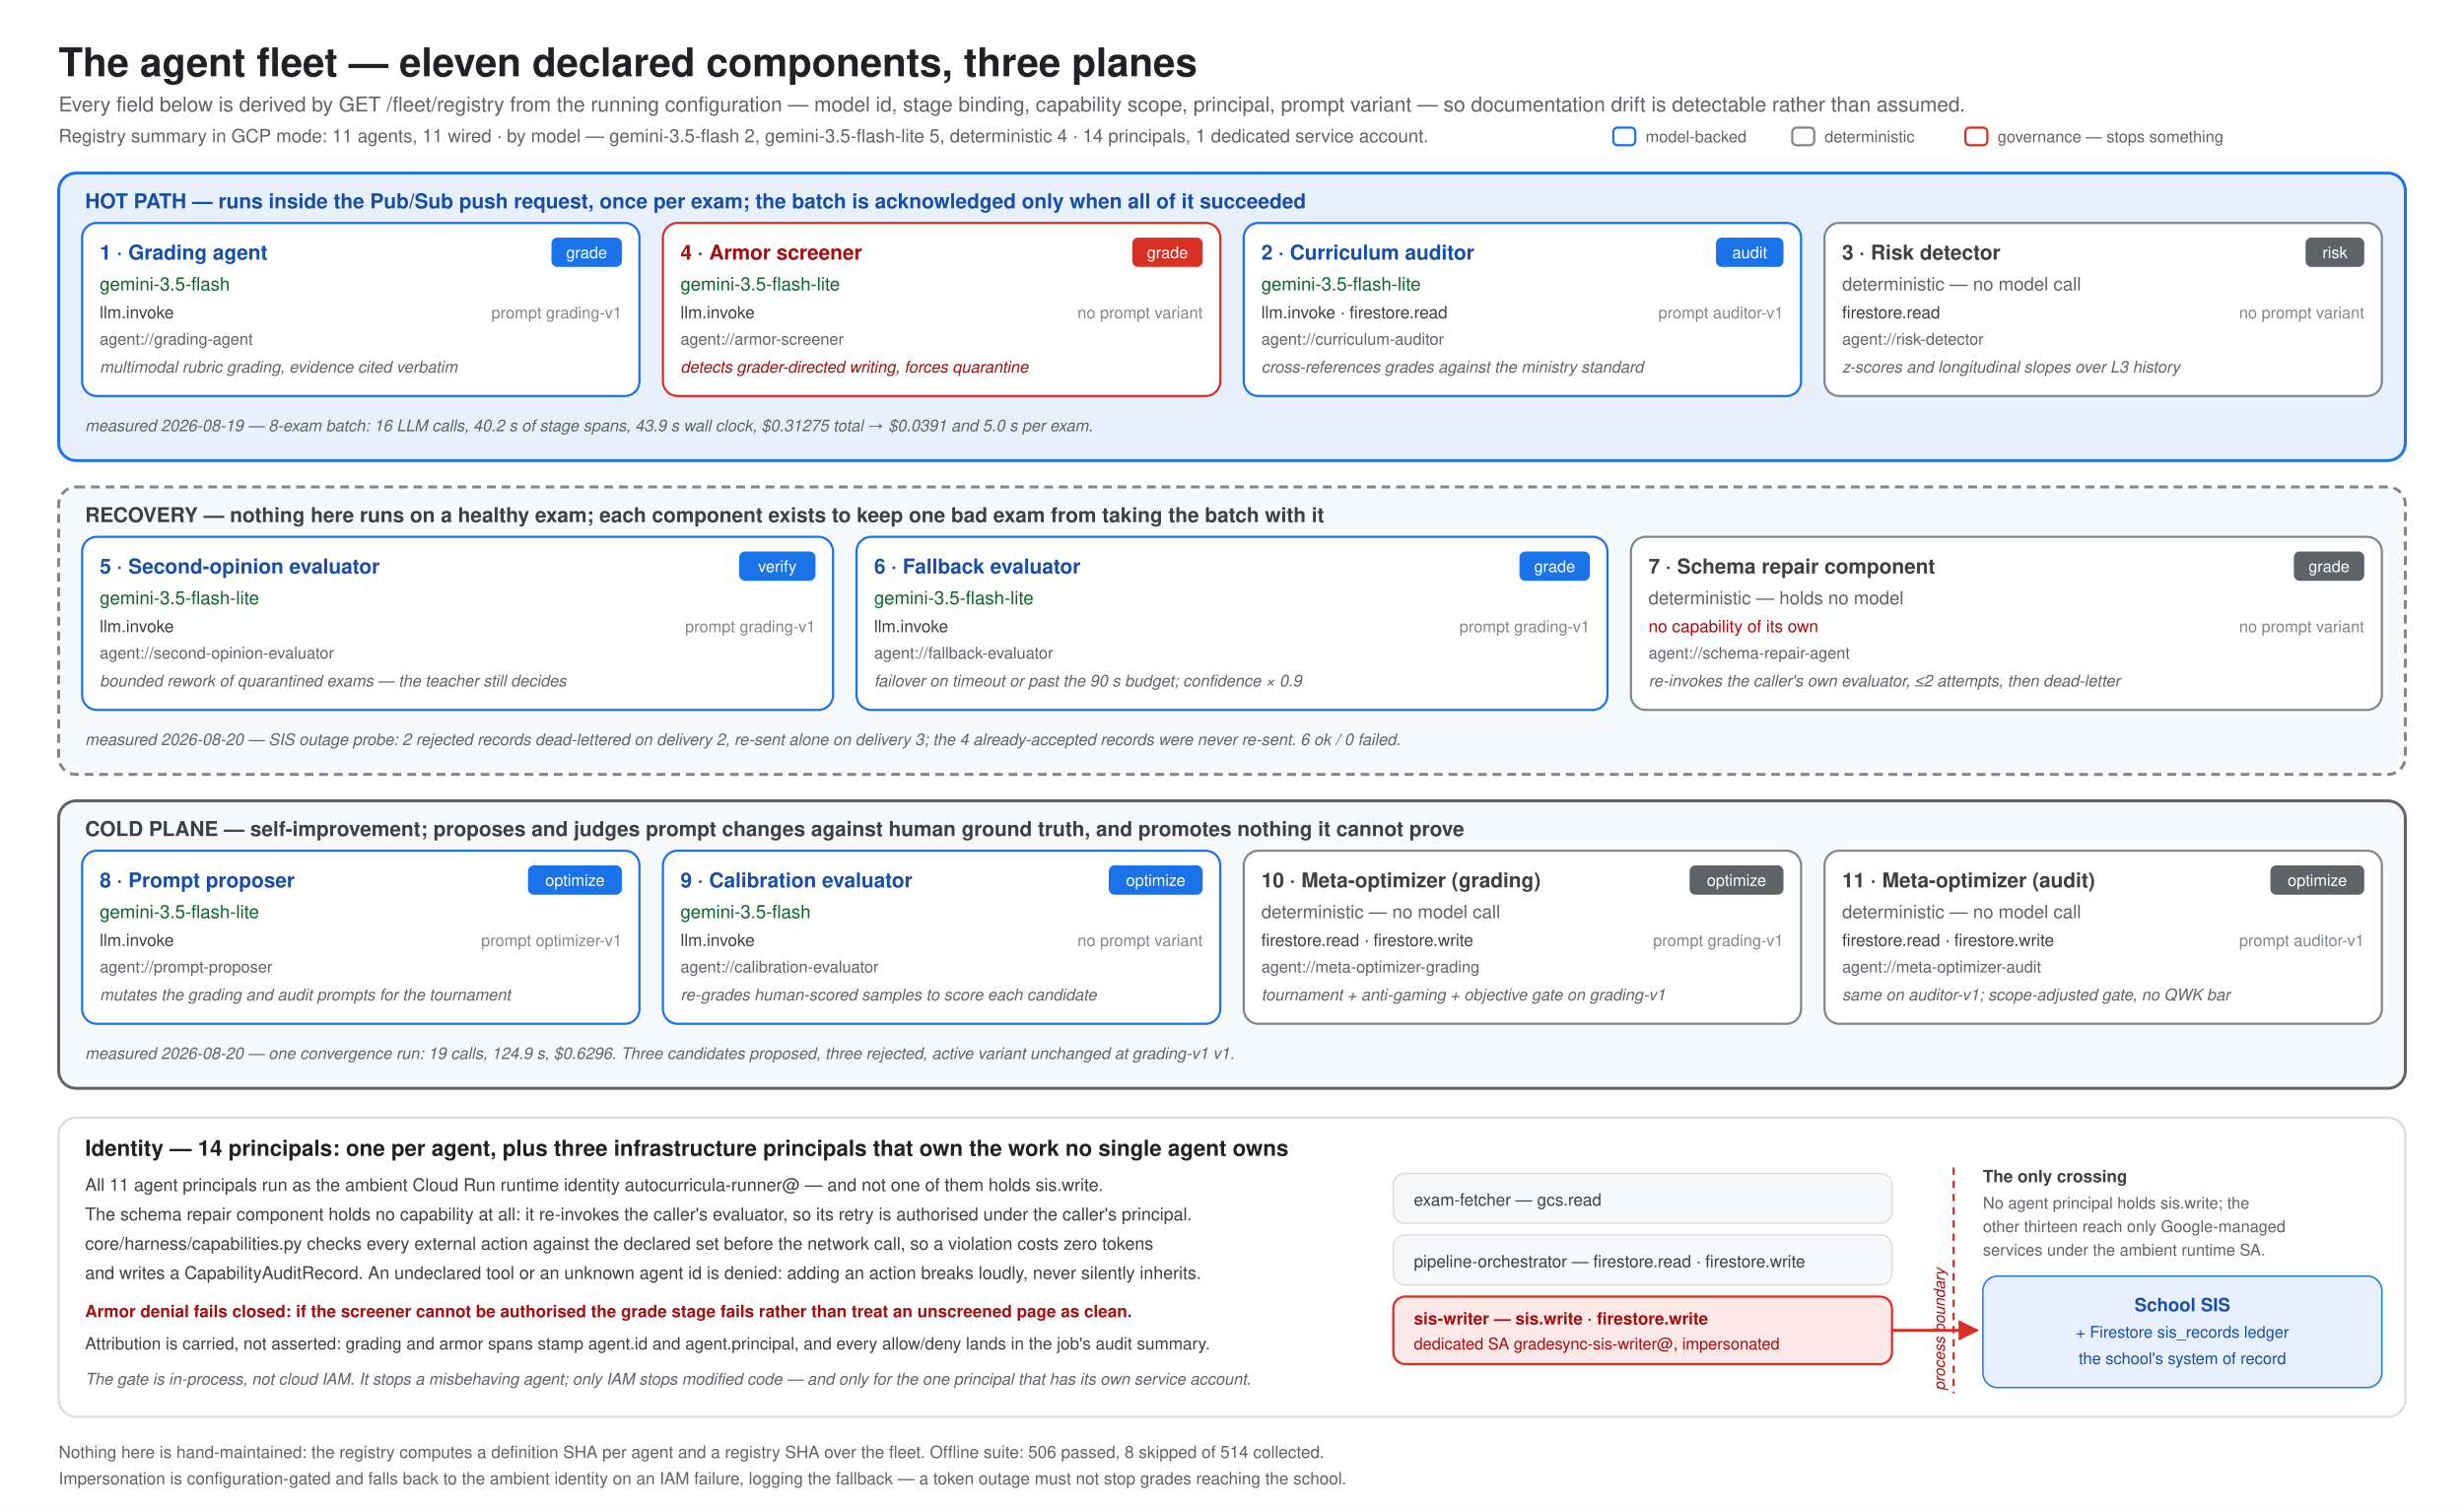
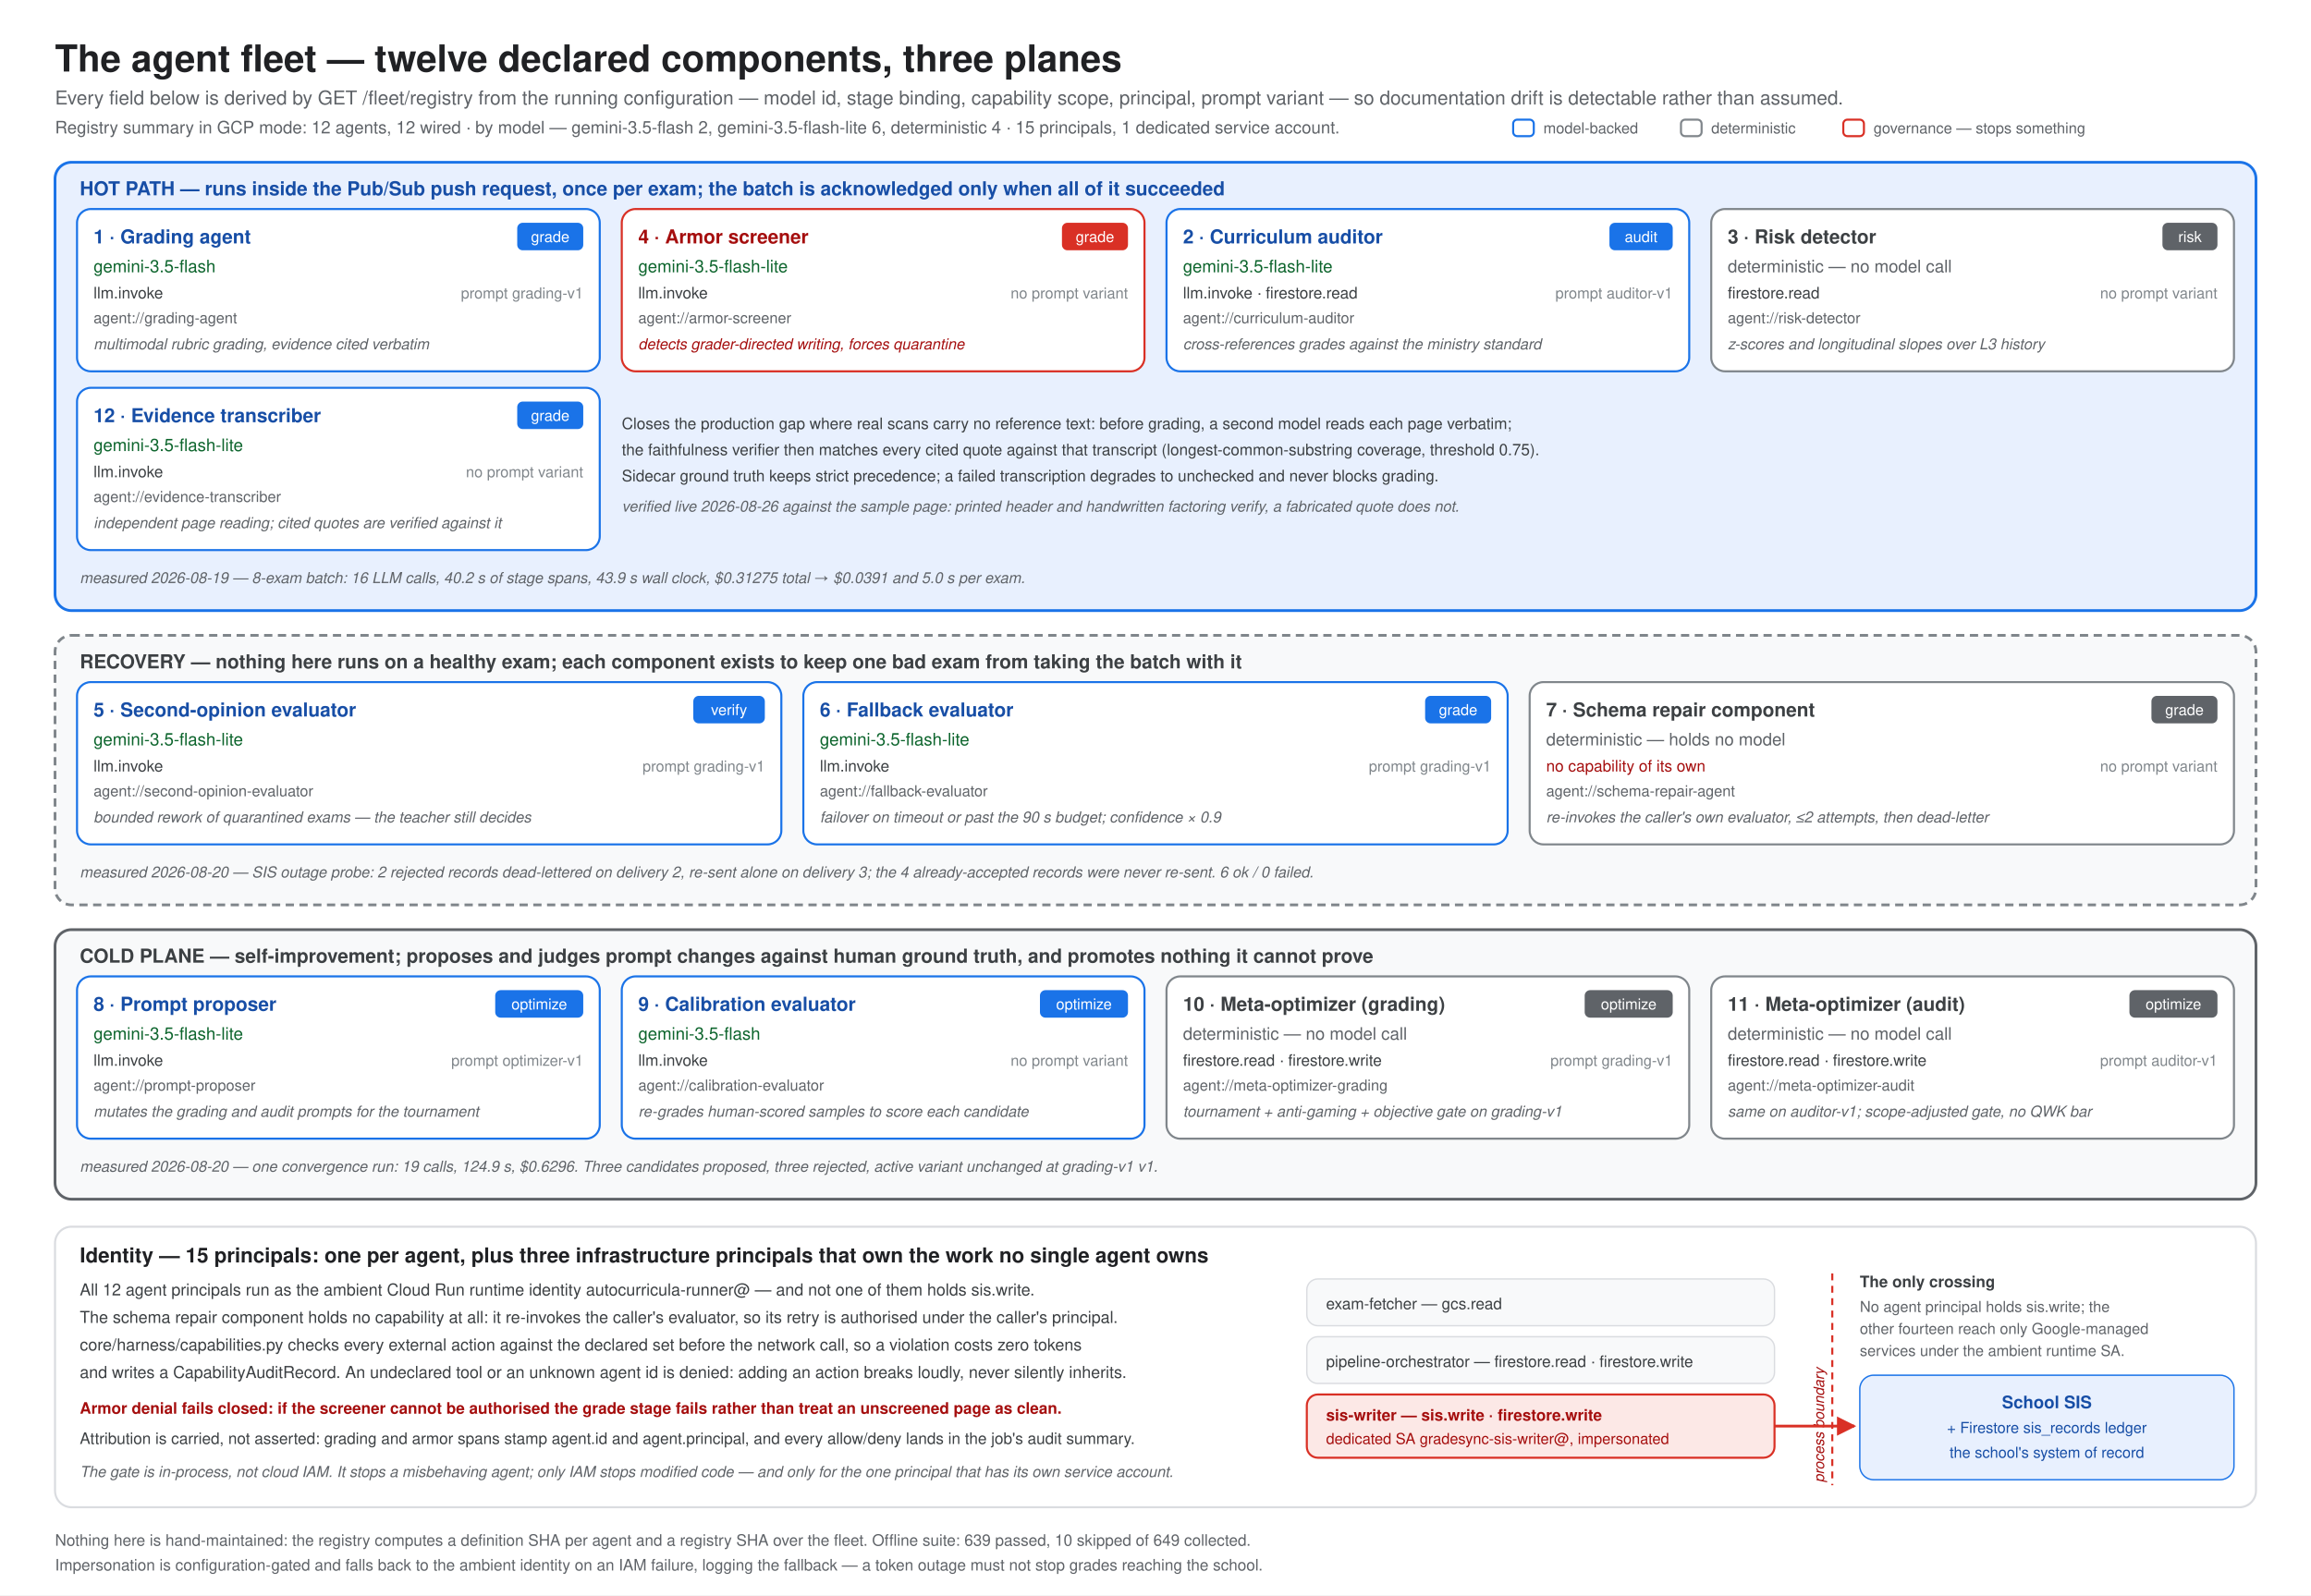
- <svg xmlns="http://www.w3.org/2000/svg" viewBox="0 0 1680 1030" font-family="Helvetica, Arial, sans-serif">
+ <svg xmlns="http://www.w3.org/2000/svg" viewBox="0 0 1680 1160" font-family="Helvetica, Arial, sans-serif">
  <defs>
    <marker id="arr" viewBox="0 0 10 10" refX="9" refY="5" markerWidth="7" markerHeight="7" orient="auto-start-reverse">
      <path d="M0 0 L10 5 L0 10 z" fill="#5f6368" />
    </marker>
    <marker id="arrr" viewBox="0 0 10 10" refX="9" refY="5" markerWidth="7" markerHeight="7" orient="auto-start-reverse">
      <path d="M0 0 L10 5 L0 10 z" fill="#d93025" />
    </marker>
  </defs>
-   <rect width="1680" height="1030" fill="#ffffff" />
-   <text x="40" y="52" font-size="27" font-weight="bold" fill="#202124">The agent fleet — eleven declared components, three planes</text>
+   <rect width="1680" height="1160" fill="#ffffff" />
+   <text x="40" y="52" font-size="27" font-weight="bold" fill="#202124">The agent fleet — twelve declared components, three planes</text>
  <text x="40" y="76" font-size="14" fill="#5f6368">Every field below is derived by GET /fleet/registry from the running configuration — model id, stage binding, capability scope, principal, prompt variant — so documentation drift is detectable rather than assumed.</text>
-   <text x="40" y="97" font-size="12.5" fill="#5f6368">Registry summary in GCP mode: 11 agents, 11 wired · by model — gemini-3.5-flash 2, gemini-3.5-flash-lite 5, deterministic 4 · 14 principals, 1 dedicated service account.</text>
+   <text x="40" y="97" font-size="12.5" fill="#5f6368">Registry summary in GCP mode: 12 agents, 12 wired · by model — gemini-3.5-flash 2, gemini-3.5-flash-lite 6, deterministic 4 · 15 principals, 1 dedicated service account.</text>
  <rect x="1100" y="87" width="15" height="12" rx="3" fill="#ffffff" stroke="#1a73e8" stroke-width="1.5" />
  <text x="1122" y="97" font-size="11" fill="#5f6368">model-backed</text>
  <rect x="1222" y="87" width="15" height="12" rx="3" fill="#ffffff" stroke="#80868b" stroke-width="1.5" />
  <text x="1244" y="97" font-size="11" fill="#5f6368">deterministic</text>
  <rect x="1340" y="87" width="15" height="12" rx="3" fill="#ffffff" stroke="#d93025" stroke-width="1.5" />
  <text x="1362" y="97" font-size="11" fill="#5f6368">governance — stops something</text>
-   <rect x="40" y="118" width="1600" height="196" rx="12" fill="#e8f0fe" stroke="#1a73e8" stroke-width="2" />
+   <rect x="40" y="118" width="1600" height="326" rx="12" fill="#e8f0fe" stroke="#1a73e8" stroke-width="2" />
  <text x="58" y="142" font-size="14" font-weight="bold" fill="#174ea6">HOT PATH — runs inside the Pub/Sub push request, once per exam; the batch is acknowledged only when all of it succeeded</text>
  <g>
    <rect x="56" y="152" width="380" height="118" rx="10" fill="#ffffff" stroke="#1a73e8" stroke-width="1.5" />
    <text x="68" y="177" font-size="14" font-weight="bold" fill="#174ea6">1 · Grading agent</text>
    <rect x="376" y="162" width="48" height="20" rx="4" fill="#1a73e8" />
    <text x="400" y="176" font-size="11" fill="#ffffff" text-anchor="middle">grade</text>
    <text x="68" y="198" font-size="12.5" fill="#0d652d">gemini-3.5-flash</text>
    <text x="68" y="217" font-size="11.5" fill="#3c4043">llm.invoke</text>
    <text x="424" y="217" font-size="11" fill="#80868b" text-anchor="end">prompt grading-v1</text>
    <text x="68" y="235" font-size="11" fill="#5f6368">agent://grading-agent</text>
    <text x="68" y="254" font-size="11" fill="#5f6368" font-style="italic">multimodal rubric grading, evidence cited verbatim</text>
  </g>
  <g>
    <rect x="452" y="152" width="380" height="118" rx="10" fill="#ffffff" stroke="#d93025" stroke-width="1.5" />
    <text x="464" y="177" font-size="14" font-weight="bold" fill="#a50e0e">4 · Armor screener</text>
    <rect x="772" y="162" width="48" height="20" rx="4" fill="#d93025" />
    <text x="796" y="176" font-size="11" fill="#ffffff" text-anchor="middle">grade</text>
    <text x="464" y="198" font-size="12.5" fill="#0d652d">gemini-3.5-flash-lite</text>
    <text x="464" y="217" font-size="11.5" fill="#3c4043">llm.invoke</text>
    <text x="820" y="217" font-size="11" fill="#80868b" text-anchor="end">no prompt variant</text>
    <text x="464" y="235" font-size="11" fill="#5f6368">agent://armor-screener</text>
    <text x="464" y="254" font-size="11" fill="#a50e0e" font-style="italic">detects grader-directed writing, forces quarantine</text>
  </g>
  <g>
    <rect x="848" y="152" width="380" height="118" rx="10" fill="#ffffff" stroke="#1a73e8" stroke-width="1.5" />
    <text x="860" y="177" font-size="14" font-weight="bold" fill="#174ea6">2 · Curriculum auditor</text>
    <rect x="1170" y="162" width="46" height="20" rx="4" fill="#1a73e8" />
    <text x="1193" y="176" font-size="11" fill="#ffffff" text-anchor="middle">audit</text>
    <text x="860" y="198" font-size="12.5" fill="#0d652d">gemini-3.5-flash-lite</text>
    <text x="860" y="217" font-size="11.5" fill="#3c4043">llm.invoke · firestore.read</text>
    <text x="1216" y="217" font-size="11" fill="#80868b" text-anchor="end">prompt auditor-v1</text>
    <text x="860" y="235" font-size="11" fill="#5f6368">agent://curriculum-auditor</text>
    <text x="860" y="254" font-size="11" fill="#5f6368" font-style="italic">cross-references grades against the ministry standard</text>
  </g>
  <g>
    <rect x="1244" y="152" width="380" height="118" rx="10" fill="#ffffff" stroke="#80868b" stroke-width="1.5" />
    <text x="1256" y="177" font-size="14" font-weight="bold" fill="#3c4043">3 · Risk detector</text>
    <rect x="1572" y="162" width="40" height="20" rx="4" fill="#5f6368" />
    <text x="1592" y="176" font-size="11" fill="#ffffff" text-anchor="middle">risk</text>
    <text x="1256" y="198" font-size="12.5" fill="#5f6368">deterministic — no model call</text>
    <text x="1256" y="217" font-size="11.5" fill="#3c4043">firestore.read</text>
    <text x="1612" y="217" font-size="11" fill="#80868b" text-anchor="end">no prompt variant</text>
    <text x="1256" y="235" font-size="11" fill="#5f6368">agent://risk-detector</text>
    <text x="1256" y="254" font-size="11" fill="#5f6368" font-style="italic">z-scores and longitudinal slopes over L3 history</text>
  </g>
-   <text x="58" y="294" font-size="11" fill="#5f6368" font-style="italic">measured 2026-08-19 — 8-exam batch: 16 LLM calls, 40.2 s of stage spans, 43.9 s wall clock, $0.31275 total → $0.0391 and 5.0 s per exam.</text>
-   <rect x="40" y="332" width="1600" height="196" rx="12" fill="#f8f9fa" stroke="#80868b" stroke-width="2" stroke-dasharray="6 4" />
-   <text x="58" y="356" font-size="14" font-weight="bold" fill="#3c4043">RECOVERY — nothing here runs on a healthy exam; each component exists to keep one bad exam from taking the batch with it</text>
  <g>
-     <rect x="56" y="366" width="512" height="118" rx="10" fill="#ffffff" stroke="#1a73e8" stroke-width="1.5" />
-     <text x="68" y="391" font-size="14" font-weight="bold" fill="#174ea6">5 · Second-opinion evaluator</text>
-     <rect x="504" y="376" width="52" height="20" rx="4" fill="#1a73e8" />
-     <text x="530" y="390" font-size="11" fill="#ffffff" text-anchor="middle">verify</text>
-     <text x="68" y="412" font-size="12.5" fill="#0d652d">gemini-3.5-flash-lite</text>
-     <text x="68" y="431" font-size="11.5" fill="#3c4043">llm.invoke</text>
-     <text x="556" y="431" font-size="11" fill="#80868b" text-anchor="end">prompt grading-v1</text>
-     <text x="68" y="449" font-size="11" fill="#5f6368">agent://second-opinion-evaluator</text>
-     <text x="68" y="468" font-size="11" fill="#5f6368" font-style="italic">bounded rework of quarantined exams — the teacher still decides</text>
+     <rect x="56" y="282" width="380" height="118" rx="10" fill="#ffffff" stroke="#1a73e8" stroke-width="1.5" />
+     <text x="68" y="307" font-size="14" font-weight="bold" fill="#174ea6">12 · Evidence transcriber</text>
+     <rect x="376" y="292" width="48" height="20" rx="4" fill="#1a73e8" />
+     <text x="400" y="306" font-size="11" fill="#ffffff" text-anchor="middle">grade</text>
+     <text x="68" y="328" font-size="12.5" fill="#0d652d">gemini-3.5-flash-lite</text>
+     <text x="68" y="347" font-size="11.5" fill="#3c4043">llm.invoke</text>
+     <text x="424" y="347" font-size="11" fill="#80868b" text-anchor="end">no prompt variant</text>
+     <text x="68" y="365" font-size="11" fill="#5f6368">agent://evidence-transcriber</text>
+     <text x="68" y="384" font-size="11" fill="#5f6368" font-style="italic">independent page reading; cited quotes are verified against it</text>
  </g>
-   <g>
-     <rect x="584" y="366" width="512" height="118" rx="10" fill="#ffffff" stroke="#1a73e8" stroke-width="1.5" />
-     <text x="596" y="391" font-size="14" font-weight="bold" fill="#174ea6">6 · Fallback evaluator</text>
-     <rect x="1036" y="376" width="48" height="20" rx="4" fill="#1a73e8" />
-     <text x="1060" y="390" font-size="11" fill="#ffffff" text-anchor="middle">grade</text>
-     <text x="596" y="412" font-size="12.5" fill="#0d652d">gemini-3.5-flash-lite</text>
-     <text x="596" y="431" font-size="11.5" fill="#3c4043">llm.invoke</text>
-     <text x="1084" y="431" font-size="11" fill="#80868b" text-anchor="end">prompt grading-v1</text>
-     <text x="596" y="449" font-size="11" fill="#5f6368">agent://fallback-evaluator</text>
-     <text x="596" y="468" font-size="11" fill="#5f6368" font-style="italic">failover on timeout or past the 90 s budget; confidence × 0.9</text>
+   <text x="452" y="312" font-size="11.5" fill="#3c4043">Closes the production gap where real scans carry no reference text: before grading, a second model reads each page verbatim;</text>
+   <text x="452" y="331" font-size="11.5" fill="#3c4043">the faithfulness verifier then matches every cited quote against that transcript (longest-common-substring coverage, threshold 0.75).</text>
+   <text x="452" y="350" font-size="11.5" fill="#3c4043">Sidecar ground truth keeps strict precedence; a failed transcription degrades to unchecked and never blocks grading.</text>
+   <text x="452" y="372" font-size="11" fill="#5f6368" font-style="italic">verified live 2026-08-26 against the sample page: printed header and handwritten factoring verify, a fabricated quote does not.</text>
+   <g transform="translate(0,130)">
+     <text x="58" y="294" font-size="11" fill="#5f6368" font-style="italic">measured 2026-08-19 — 8-exam batch: 16 LLM calls, 40.2 s of stage spans, 43.9 s wall clock, $0.31275 total → $0.0391 and 5.0 s per exam.</text>
+     <rect x="40" y="332" width="1600" height="196" rx="12" fill="#f8f9fa" stroke="#80868b" stroke-width="2" stroke-dasharray="6 4" />
+     <text x="58" y="356" font-size="14" font-weight="bold" fill="#3c4043">RECOVERY — nothing here runs on a healthy exam; each component exists to keep one bad exam from taking the batch with it</text>
+     <g>
+       <rect x="56" y="366" width="512" height="118" rx="10" fill="#ffffff" stroke="#1a73e8" stroke-width="1.5" />
+       <text x="68" y="391" font-size="14" font-weight="bold" fill="#174ea6">5 · Second-opinion evaluator</text>
+       <rect x="504" y="376" width="52" height="20" rx="4" fill="#1a73e8" />
+       <text x="530" y="390" font-size="11" fill="#ffffff" text-anchor="middle">verify</text>
+       <text x="68" y="412" font-size="12.5" fill="#0d652d">gemini-3.5-flash-lite</text>
+       <text x="68" y="431" font-size="11.5" fill="#3c4043">llm.invoke</text>
+       <text x="556" y="431" font-size="11" fill="#80868b" text-anchor="end">prompt grading-v1</text>
+       <text x="68" y="449" font-size="11" fill="#5f6368">agent://second-opinion-evaluator</text>
+       <text x="68" y="468" font-size="11" fill="#5f6368" font-style="italic">bounded rework of quarantined exams — the teacher still decides</text>
+     </g>
+     <g>
+       <rect x="584" y="366" width="512" height="118" rx="10" fill="#ffffff" stroke="#1a73e8" stroke-width="1.5" />
+       <text x="596" y="391" font-size="14" font-weight="bold" fill="#174ea6">6 · Fallback evaluator</text>
+       <rect x="1036" y="376" width="48" height="20" rx="4" fill="#1a73e8" />
+       <text x="1060" y="390" font-size="11" fill="#ffffff" text-anchor="middle">grade</text>
+       <text x="596" y="412" font-size="12.5" fill="#0d652d">gemini-3.5-flash-lite</text>
+       <text x="596" y="431" font-size="11.5" fill="#3c4043">llm.invoke</text>
+       <text x="1084" y="431" font-size="11" fill="#80868b" text-anchor="end">prompt grading-v1</text>
+       <text x="596" y="449" font-size="11" fill="#5f6368">agent://fallback-evaluator</text>
+       <text x="596" y="468" font-size="11" fill="#5f6368" font-style="italic">failover on timeout or past the 90 s budget; confidence × 0.9</text>
+     </g>
+     <g>
+       <rect x="1112" y="366" width="512" height="118" rx="10" fill="#ffffff" stroke="#80868b" stroke-width="1.5" />
+       <text x="1124" y="391" font-size="14" font-weight="bold" fill="#3c4043">7 · Schema repair component</text>
+       <rect x="1564" y="376" width="48" height="20" rx="4" fill="#5f6368" />
+       <text x="1588" y="390" font-size="11" fill="#ffffff" text-anchor="middle">grade</text>
+       <text x="1124" y="412" font-size="12.5" fill="#5f6368">deterministic — holds no model</text>
+       <text x="1124" y="431" font-size="11.5" fill="#a50e0e">no capability of its own</text>
+       <text x="1612" y="431" font-size="11" fill="#80868b" text-anchor="end">no prompt variant</text>
+       <text x="1124" y="449" font-size="11" fill="#5f6368">agent://schema-repair-agent</text>
+       <text x="1124" y="468" font-size="11" fill="#5f6368" font-style="italic">re-invokes the caller's own evaluator, ≤2 attempts, then dead-letter</text>
+     </g>
+     <text x="58" y="508" font-size="11" fill="#5f6368" font-style="italic">measured 2026-08-20 — SIS outage probe: 2 rejected records dead-lettered on delivery 2, re-sent alone on delivery 3; the 4 already-accepted records were never re-sent. 6 ok / 0 failed.</text>
+     <rect x="40" y="546" width="1600" height="196" rx="12" fill="#f8f9fa" stroke="#5f6368" stroke-width="2" />
+     <text x="58" y="570" font-size="14" font-weight="bold" fill="#3c4043">COLD PLANE — self-improvement; proposes and judges prompt changes against human ground truth, and promotes nothing it cannot prove</text>
+     <g>
+       <rect x="56" y="580" width="380" height="118" rx="10" fill="#ffffff" stroke="#1a73e8" stroke-width="1.5" />
+       <text x="68" y="605" font-size="14" font-weight="bold" fill="#174ea6">8 · Prompt proposer</text>
+       <rect x="360" y="590" width="64" height="20" rx="4" fill="#1a73e8" />
+       <text x="392" y="604" font-size="11" fill="#ffffff" text-anchor="middle">optimize</text>
+       <text x="68" y="626" font-size="12.5" fill="#0d652d">gemini-3.5-flash-lite</text>
+       <text x="68" y="645" font-size="11.5" fill="#3c4043">llm.invoke</text>
+       <text x="424" y="645" font-size="11" fill="#80868b" text-anchor="end">prompt optimizer-v1</text>
+       <text x="68" y="663" font-size="11" fill="#5f6368">agent://prompt-proposer</text>
+       <text x="68" y="682" font-size="11" fill="#5f6368" font-style="italic">mutates the grading and audit prompts for the tournament</text>
+     </g>
+     <g>
+       <rect x="452" y="580" width="380" height="118" rx="10" fill="#ffffff" stroke="#1a73e8" stroke-width="1.5" />
+       <text x="464" y="605" font-size="14" font-weight="bold" fill="#174ea6">9 · Calibration evaluator</text>
+       <rect x="756" y="590" width="64" height="20" rx="4" fill="#1a73e8" />
+       <text x="788" y="604" font-size="11" fill="#ffffff" text-anchor="middle">optimize</text>
+       <text x="464" y="626" font-size="12.5" fill="#0d652d">gemini-3.5-flash</text>
+       <text x="464" y="645" font-size="11.5" fill="#3c4043">llm.invoke</text>
+       <text x="820" y="645" font-size="11" fill="#80868b" text-anchor="end">no prompt variant</text>
+       <text x="464" y="663" font-size="11" fill="#5f6368">agent://calibration-evaluator</text>
+       <text x="464" y="682" font-size="11" fill="#5f6368" font-style="italic">re-grades human-scored samples to score each candidate</text>
+     </g>
+     <g>
+       <rect x="848" y="580" width="380" height="118" rx="10" fill="#ffffff" stroke="#80868b" stroke-width="1.5" />
+       <text x="860" y="605" font-size="14" font-weight="bold" fill="#3c4043">10 · Meta-optimizer (grading)</text>
+       <rect x="1152" y="590" width="64" height="20" rx="4" fill="#5f6368" />
+       <text x="1184" y="604" font-size="11" fill="#ffffff" text-anchor="middle">optimize</text>
+       <text x="860" y="626" font-size="12.5" fill="#5f6368">deterministic — no model call</text>
+       <text x="860" y="645" font-size="11.5" fill="#3c4043">firestore.read · firestore.write</text>
+       <text x="1216" y="645" font-size="11" fill="#80868b" text-anchor="end">prompt grading-v1</text>
+       <text x="860" y="663" font-size="11" fill="#5f6368">agent://meta-optimizer-grading</text>
+       <text x="860" y="682" font-size="11" fill="#5f6368" font-style="italic">tournament + anti-gaming + objective gate on grading-v1</text>
+     </g>
+     <g>
+       <rect x="1244" y="580" width="380" height="118" rx="10" fill="#ffffff" stroke="#80868b" stroke-width="1.5" />
+       <text x="1256" y="605" font-size="14" font-weight="bold" fill="#3c4043">11 · Meta-optimizer (audit)</text>
+       <rect x="1548" y="590" width="64" height="20" rx="4" fill="#5f6368" />
+       <text x="1580" y="604" font-size="11" fill="#ffffff" text-anchor="middle">optimize</text>
+       <text x="1256" y="626" font-size="12.5" fill="#5f6368">deterministic — no model call</text>
+       <text x="1256" y="645" font-size="11.5" fill="#3c4043">firestore.read · firestore.write</text>
+       <text x="1612" y="645" font-size="11" fill="#80868b" text-anchor="end">prompt auditor-v1</text>
+       <text x="1256" y="663" font-size="11" fill="#5f6368">agent://meta-optimizer-audit</text>
+       <text x="1256" y="682" font-size="11" fill="#5f6368" font-style="italic">same on auditor-v1; scope-adjusted gate, no QWK bar</text>
+     </g>
+     <text x="58" y="722" font-size="11" fill="#5f6368" font-style="italic">measured 2026-08-20 — one convergence run: 19 calls, 124.9 s, $0.6296. Three candidates proposed, three rejected, active variant unchanged at grading-v1 v1.</text>
+     <rect x="40" y="762" width="1600" height="204" rx="12" fill="#ffffff" stroke="#dadce0" stroke-width="1.5" />
+     <text x="58" y="788" font-size="15" font-weight="bold" fill="#202124">Identity — 15 principals: one per agent, plus three infrastructure principals that own the work no single agent owns</text>
+     <text x="58" y="812" font-size="12" fill="#3c4043">All 12 agent principals run as the ambient Cloud Run runtime identity autocurricula-runner@ — and not one of them holds sis.write.</text>
+     <text x="58" y="832" font-size="12" fill="#3c4043">The schema repair component holds no capability at all: it re-invokes the caller's evaluator, so its retry is authorised under the caller's principal.</text>
+     <text x="58" y="852" font-size="12" fill="#3c4043">core/harness/capabilities.py checks every external action against the declared set before the network call, so a violation costs zero tokens</text>
+     <text x="58" y="872" font-size="12" fill="#3c4043">and writes a CapabilityAuditRecord. An undeclared tool or an unknown agent id is denied: adding an action breaks loudly, never silently inherits.</text>
+     <text x="58" y="898" font-size="11.5" fill="#a50e0e" font-weight="bold">Armor denial fails closed: if the screener cannot be authorised the grade stage fails rather than treat an unscreened page as clean.</text>
+     <text x="58" y="920" font-size="11.5" fill="#3c4043">Attribution is carried, not asserted: grading and armor spans stamp agent.id and agent.principal, and every allow/deny lands in the job's audit summary.</text>
+     <text x="58" y="944" font-size="11" fill="#5f6368" font-style="italic">The gate is in-process, not cloud IAM. It stops a misbehaving agent; only IAM stops modified code — and only for the one principal that has its own service account.</text>
+     <rect x="950" y="800" width="340" height="34" rx="8" fill="#f8f9fa" stroke="#dadce0" />
+     <text x="964" y="822" font-size="11.5" fill="#3c4043">exam-fetcher — gcs.read</text>
+     <rect x="950" y="842" width="340" height="34" rx="8" fill="#f8f9fa" stroke="#dadce0" />
+     <text x="964" y="864" font-size="11.5" fill="#3c4043">pipeline-orchestrator — firestore.read · firestore.write</text>
+     <rect x="950" y="884" width="340" height="46" rx="8" fill="#fce8e6" stroke="#d93025" stroke-width="1.5" />
+     <text x="964" y="903" font-size="11.5" font-weight="bold" fill="#a50e0e">sis-writer — sis.write · firestore.write</text>
+     <text x="964" y="920" font-size="11" fill="#a50e0e">dedicated SA gradesync-sis-writer@, impersonated</text>
+     <line x1="1332" y1="796" x2="1332" y2="950" stroke="#d93025" stroke-width="1.5" stroke-dasharray="5 4" />
+     <text transform="translate(1326,948) rotate(-90)" font-size="10.5" fill="#a50e0e" font-style="italic">process boundary</text>
+     <line x1="1290" y1="907" x2="1348" y2="907" stroke="#d93025" stroke-width="2" marker-end="url(#arrr)" />
+     <text x="1352" y="806" font-size="11.5" font-weight="bold" fill="#3c4043">The only crossing</text>
+     <text x="1352" y="824" font-size="11" fill="#5f6368">No agent principal holds sis.write; the</text>
+     <text x="1352" y="840" font-size="11" fill="#5f6368">other fourteen reach only Google-managed</text>
+     <text x="1352" y="856" font-size="11" fill="#5f6368">services under the ambient runtime SA.</text>
+     <rect x="1352" y="870" width="272" height="76" rx="10" fill="#e8f0fe" stroke="#1a73e8" />
+     <text x="1488" y="894" font-size="12.5" font-weight="bold" fill="#174ea6" text-anchor="middle">School SIS</text>
+     <text x="1488" y="912" font-size="11" fill="#174ea6" text-anchor="middle">+ Firestore sis_records ledger</text>
+     <text x="1488" y="930" font-size="11" fill="#174ea6" text-anchor="middle">the school's system of record</text>
+     <text x="40" y="994" font-size="11.5" fill="#5f6368">Nothing here is hand-maintained: the registry computes a definition SHA per agent and a registry SHA over the fleet. Offline suite: 639 passed, 10 skipped of 649 collected.</text>
+     <text x="40" y="1012" font-size="11.5" fill="#5f6368">Impersonation is configuration-gated and falls back to the ambient identity on an IAM failure, logging the fallback — a token outage must not stop grades reaching the school.</text>
  </g>
-   <g>
-     <rect x="1112" y="366" width="512" height="118" rx="10" fill="#ffffff" stroke="#80868b" stroke-width="1.5" />
-     <text x="1124" y="391" font-size="14" font-weight="bold" fill="#3c4043">7 · Schema repair component</text>
-     <rect x="1564" y="376" width="48" height="20" rx="4" fill="#5f6368" />
-     <text x="1588" y="390" font-size="11" fill="#ffffff" text-anchor="middle">grade</text>
-     <text x="1124" y="412" font-size="12.5" fill="#5f6368">deterministic — holds no model</text>
-     <text x="1124" y="431" font-size="11.5" fill="#a50e0e">no capability of its own</text>
-     <text x="1612" y="431" font-size="11" fill="#80868b" text-anchor="end">no prompt variant</text>
-     <text x="1124" y="449" font-size="11" fill="#5f6368">agent://schema-repair-agent</text>
-     <text x="1124" y="468" font-size="11" fill="#5f6368" font-style="italic">re-invokes the caller's own evaluator, ≤2 attempts, then dead-letter</text>
-   </g>
-   <text x="58" y="508" font-size="11" fill="#5f6368" font-style="italic">measured 2026-08-20 — SIS outage probe: 2 rejected records dead-lettered on delivery 2, re-sent alone on delivery 3; the 4 already-accepted records were never re-sent. 6 ok / 0 failed.</text>
-   <rect x="40" y="546" width="1600" height="196" rx="12" fill="#f8f9fa" stroke="#5f6368" stroke-width="2" />
-   <text x="58" y="570" font-size="14" font-weight="bold" fill="#3c4043">COLD PLANE — self-improvement; proposes and judges prompt changes against human ground truth, and promotes nothing it cannot prove</text>
-   <g>
-     <rect x="56" y="580" width="380" height="118" rx="10" fill="#ffffff" stroke="#1a73e8" stroke-width="1.5" />
-     <text x="68" y="605" font-size="14" font-weight="bold" fill="#174ea6">8 · Prompt proposer</text>
-     <rect x="360" y="590" width="64" height="20" rx="4" fill="#1a73e8" />
-     <text x="392" y="604" font-size="11" fill="#ffffff" text-anchor="middle">optimize</text>
-     <text x="68" y="626" font-size="12.5" fill="#0d652d">gemini-3.5-flash-lite</text>
-     <text x="68" y="645" font-size="11.5" fill="#3c4043">llm.invoke</text>
-     <text x="424" y="645" font-size="11" fill="#80868b" text-anchor="end">prompt optimizer-v1</text>
-     <text x="68" y="663" font-size="11" fill="#5f6368">agent://prompt-proposer</text>
-     <text x="68" y="682" font-size="11" fill="#5f6368" font-style="italic">mutates the grading and audit prompts for the tournament</text>
-   </g>
-   <g>
-     <rect x="452" y="580" width="380" height="118" rx="10" fill="#ffffff" stroke="#1a73e8" stroke-width="1.5" />
-     <text x="464" y="605" font-size="14" font-weight="bold" fill="#174ea6">9 · Calibration evaluator</text>
-     <rect x="756" y="590" width="64" height="20" rx="4" fill="#1a73e8" />
-     <text x="788" y="604" font-size="11" fill="#ffffff" text-anchor="middle">optimize</text>
-     <text x="464" y="626" font-size="12.5" fill="#0d652d">gemini-3.5-flash</text>
-     <text x="464" y="645" font-size="11.5" fill="#3c4043">llm.invoke</text>
-     <text x="820" y="645" font-size="11" fill="#80868b" text-anchor="end">no prompt variant</text>
-     <text x="464" y="663" font-size="11" fill="#5f6368">agent://calibration-evaluator</text>
-     <text x="464" y="682" font-size="11" fill="#5f6368" font-style="italic">re-grades human-scored samples to score each candidate</text>
-   </g>
-   <g>
-     <rect x="848" y="580" width="380" height="118" rx="10" fill="#ffffff" stroke="#80868b" stroke-width="1.5" />
-     <text x="860" y="605" font-size="14" font-weight="bold" fill="#3c4043">10 · Meta-optimizer (grading)</text>
-     <rect x="1152" y="590" width="64" height="20" rx="4" fill="#5f6368" />
-     <text x="1184" y="604" font-size="11" fill="#ffffff" text-anchor="middle">optimize</text>
-     <text x="860" y="626" font-size="12.5" fill="#5f6368">deterministic — no model call</text>
-     <text x="860" y="645" font-size="11.5" fill="#3c4043">firestore.read · firestore.write</text>
-     <text x="1216" y="645" font-size="11" fill="#80868b" text-anchor="end">prompt grading-v1</text>
-     <text x="860" y="663" font-size="11" fill="#5f6368">agent://meta-optimizer-grading</text>
-     <text x="860" y="682" font-size="11" fill="#5f6368" font-style="italic">tournament + anti-gaming + objective gate on grading-v1</text>
-   </g>
-   <g>
-     <rect x="1244" y="580" width="380" height="118" rx="10" fill="#ffffff" stroke="#80868b" stroke-width="1.5" />
-     <text x="1256" y="605" font-size="14" font-weight="bold" fill="#3c4043">11 · Meta-optimizer (audit)</text>
-     <rect x="1548" y="590" width="64" height="20" rx="4" fill="#5f6368" />
-     <text x="1580" y="604" font-size="11" fill="#ffffff" text-anchor="middle">optimize</text>
-     <text x="1256" y="626" font-size="12.5" fill="#5f6368">deterministic — no model call</text>
-     <text x="1256" y="645" font-size="11.5" fill="#3c4043">firestore.read · firestore.write</text>
-     <text x="1612" y="645" font-size="11" fill="#80868b" text-anchor="end">prompt auditor-v1</text>
-     <text x="1256" y="663" font-size="11" fill="#5f6368">agent://meta-optimizer-audit</text>
-     <text x="1256" y="682" font-size="11" fill="#5f6368" font-style="italic">same on auditor-v1; scope-adjusted gate, no QWK bar</text>
-   </g>
-   <text x="58" y="722" font-size="11" fill="#5f6368" font-style="italic">measured 2026-08-20 — one convergence run: 19 calls, 124.9 s, $0.6296. Three candidates proposed, three rejected, active variant unchanged at grading-v1 v1.</text>
-   <rect x="40" y="762" width="1600" height="204" rx="12" fill="#ffffff" stroke="#dadce0" stroke-width="1.5" />
-   <text x="58" y="788" font-size="15" font-weight="bold" fill="#202124">Identity — 14 principals: one per agent, plus three infrastructure principals that own the work no single agent owns</text>
-   <text x="58" y="812" font-size="12" fill="#3c4043">All 11 agent principals run as the ambient Cloud Run runtime identity autocurricula-runner@ — and not one of them holds sis.write.</text>
-   <text x="58" y="832" font-size="12" fill="#3c4043">The schema repair component holds no capability at all: it re-invokes the caller's evaluator, so its retry is authorised under the caller's principal.</text>
-   <text x="58" y="852" font-size="12" fill="#3c4043">core/harness/capabilities.py checks every external action against the declared set before the network call, so a violation costs zero tokens</text>
-   <text x="58" y="872" font-size="12" fill="#3c4043">and writes a CapabilityAuditRecord. An undeclared tool or an unknown agent id is denied: adding an action breaks loudly, never silently inherits.</text>
-   <text x="58" y="898" font-size="11.5" fill="#a50e0e" font-weight="bold">Armor denial fails closed: if the screener cannot be authorised the grade stage fails rather than treat an unscreened page as clean.</text>
-   <text x="58" y="920" font-size="11.5" fill="#3c4043">Attribution is carried, not asserted: grading and armor spans stamp agent.id and agent.principal, and every allow/deny lands in the job's audit summary.</text>
-   <text x="58" y="944" font-size="11" fill="#5f6368" font-style="italic">The gate is in-process, not cloud IAM. It stops a misbehaving agent; only IAM stops modified code — and only for the one principal that has its own service account.</text>
-   <rect x="950" y="800" width="340" height="34" rx="8" fill="#f8f9fa" stroke="#dadce0" />
-   <text x="964" y="822" font-size="11.5" fill="#3c4043">exam-fetcher — gcs.read</text>
-   <rect x="950" y="842" width="340" height="34" rx="8" fill="#f8f9fa" stroke="#dadce0" />
-   <text x="964" y="864" font-size="11.5" fill="#3c4043">pipeline-orchestrator — firestore.read · firestore.write</text>
-   <rect x="950" y="884" width="340" height="46" rx="8" fill="#fce8e6" stroke="#d93025" stroke-width="1.5" />
-   <text x="964" y="903" font-size="11.5" font-weight="bold" fill="#a50e0e">sis-writer — sis.write · firestore.write</text>
-   <text x="964" y="920" font-size="11" fill="#a50e0e">dedicated SA gradesync-sis-writer@, impersonated</text>
-   <line x1="1332" y1="796" x2="1332" y2="950" stroke="#d93025" stroke-width="1.5" stroke-dasharray="5 4" />
-   <text transform="translate(1326,948) rotate(-90)" font-size="10.5" fill="#a50e0e" font-style="italic">process boundary</text>
-   <line x1="1290" y1="907" x2="1348" y2="907" stroke="#d93025" stroke-width="2" marker-end="url(#arrr)" />
-   <text x="1352" y="806" font-size="11.5" font-weight="bold" fill="#3c4043">The only crossing</text>
-   <text x="1352" y="824" font-size="11" fill="#5f6368">No agent principal holds sis.write; the</text>
-   <text x="1352" y="840" font-size="11" fill="#5f6368">other thirteen reach only Google-managed</text>
-   <text x="1352" y="856" font-size="11" fill="#5f6368">services under the ambient runtime SA.</text>
-   <rect x="1352" y="870" width="272" height="76" rx="10" fill="#e8f0fe" stroke="#1a73e8" />
-   <text x="1488" y="894" font-size="12.5" font-weight="bold" fill="#174ea6" text-anchor="middle">School SIS</text>
-   <text x="1488" y="912" font-size="11" fill="#174ea6" text-anchor="middle">+ Firestore sis_records ledger</text>
-   <text x="1488" y="930" font-size="11" fill="#174ea6" text-anchor="middle">the school's system of record</text>
-   <text x="40" y="994" font-size="11.5" fill="#5f6368">Nothing here is hand-maintained: the registry computes a definition SHA per agent and a registry SHA over the fleet. Offline suite: 506 passed, 8 skipped of 514 collected.</text>
-   <text x="40" y="1012" font-size="11.5" fill="#5f6368">Impersonation is configuration-gated and falls back to the ambient identity on an IAM failure, logging the fallback — a token outage must not stop grades reaching the school.</text>
</svg>
